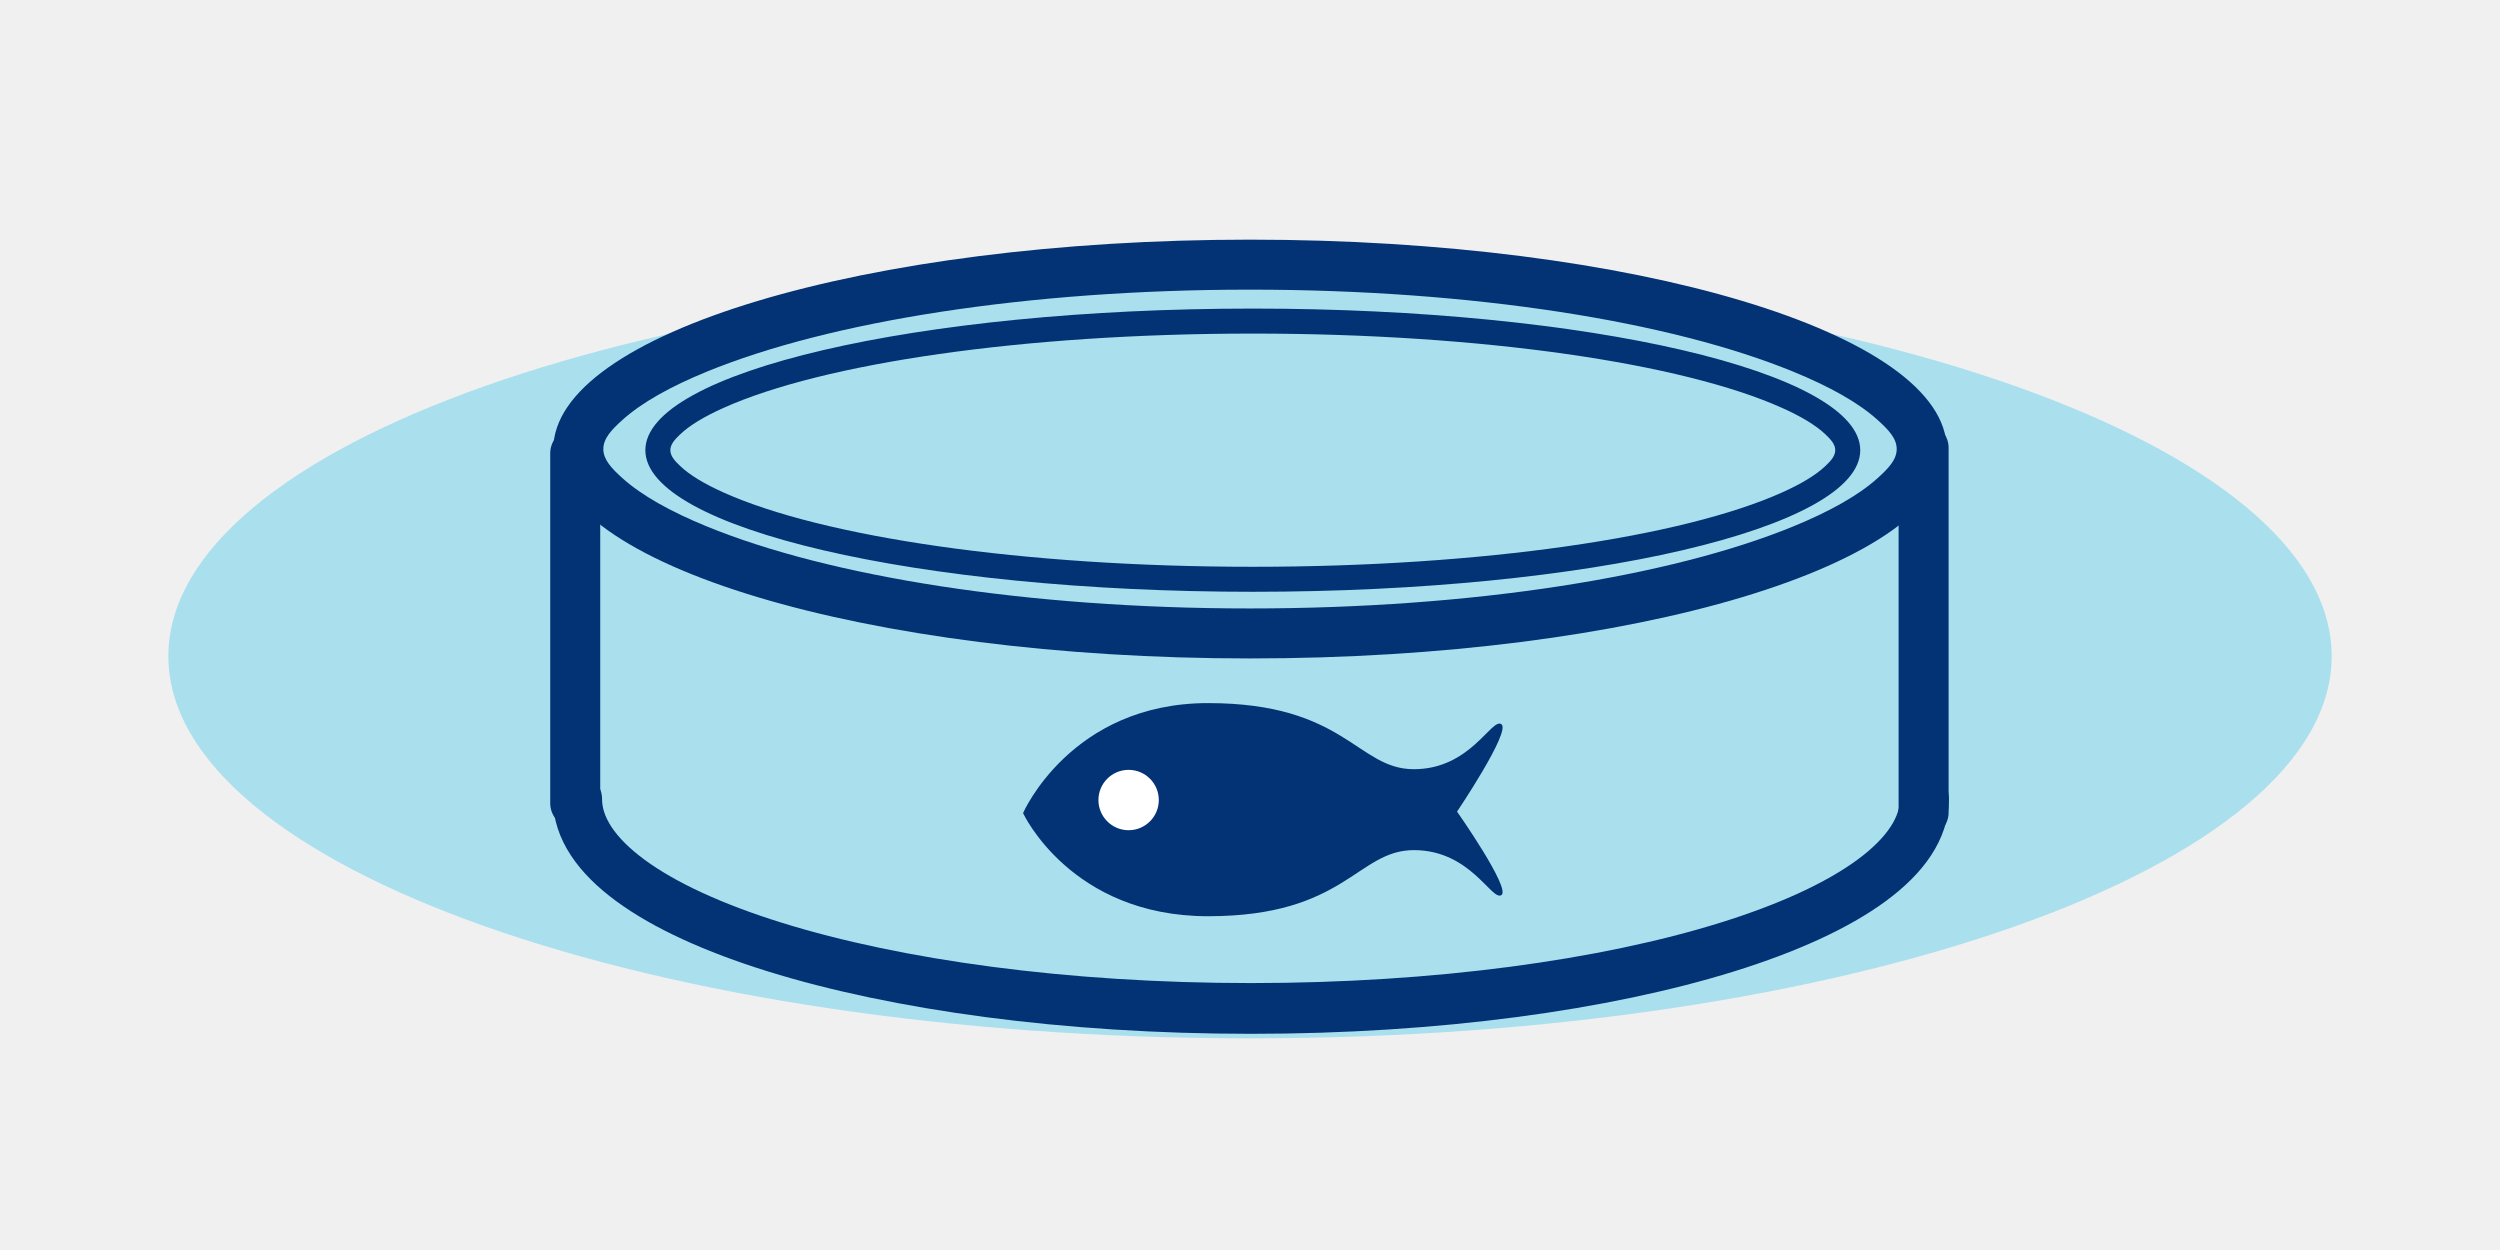
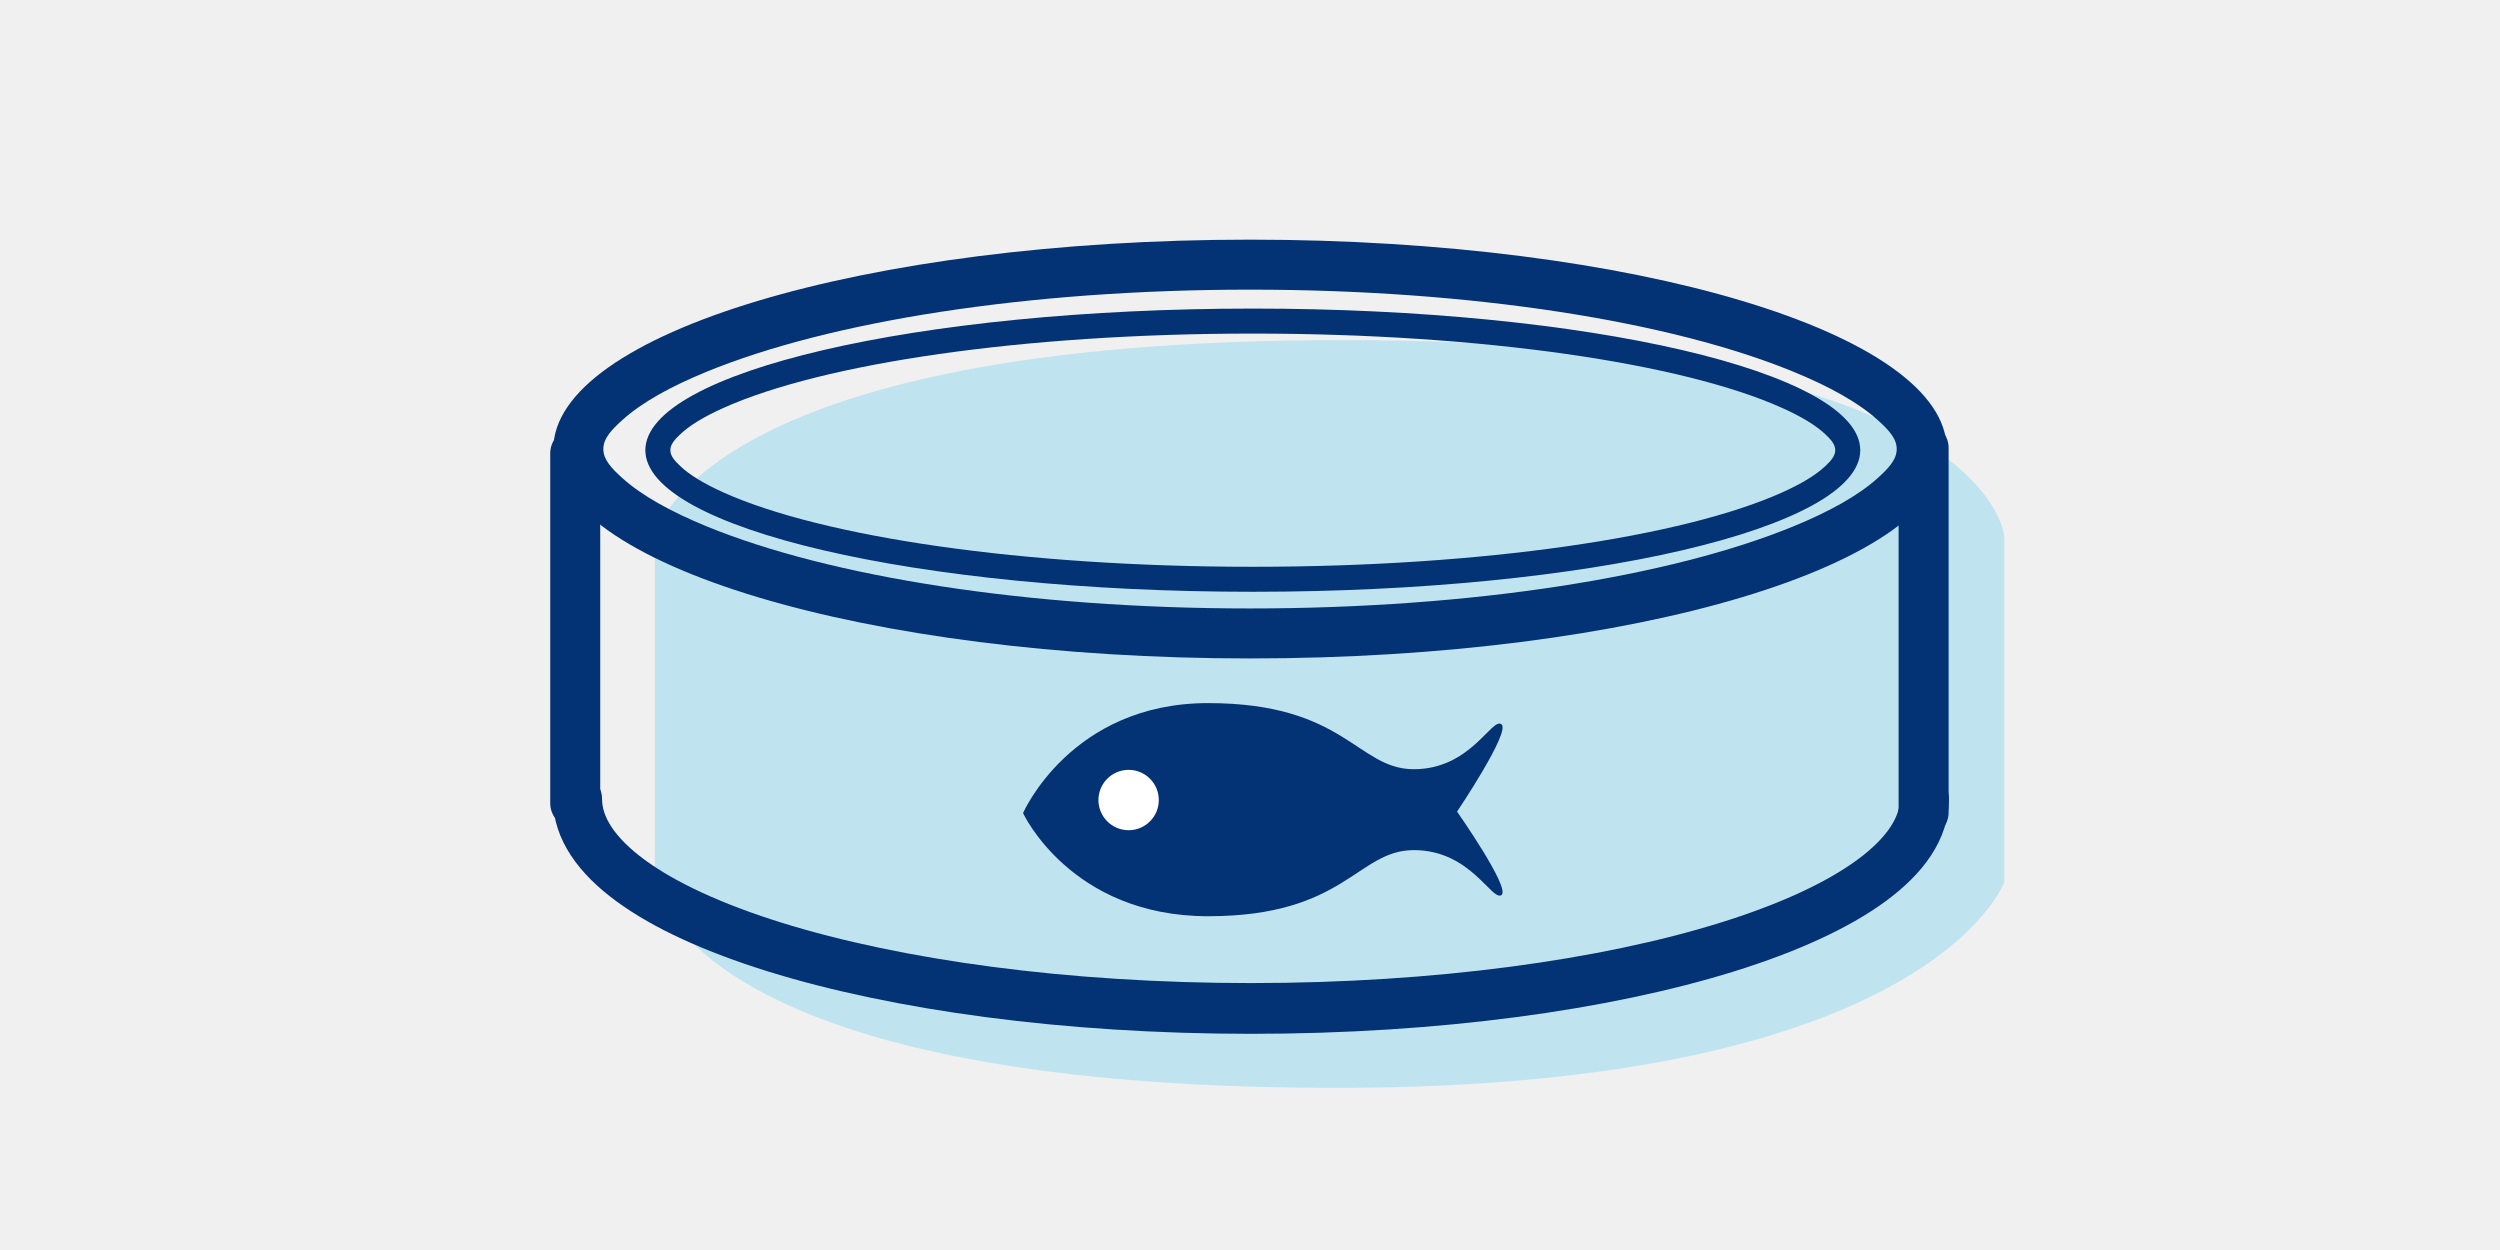
<svg xmlns="http://www.w3.org/2000/svg" width="100%" height="100%" viewBox="0 0 100 50" version="1.1" xml:space="preserve" style="fill-rule:evenodd;clip-rule:evenodd;stroke-linecap:round;stroke-linejoin:round;stroke-miterlimit:1.5;">
  <g transform="matrix(1,0,0,1,-439.817,0)">
    <g id="serving-can" transform="matrix(0.737966,0,0,0.90855,300.384,-2.76622)">
      <rect x="188.941" y="3.045" width="135.508" height="55.033" style="fill:none;" />
-       <g transform="matrix(1.35508,0,0,0.89643,-107.776,9.59717)">
-         <ellipse cx="268.968" cy="24.918" rx="43.266" ry="18.769" style="fill:rgb(0,183,236);fill-opacity:0.29;" />
-       </g>
      <g transform="matrix(1,0,0,1,5.71887,-1.10065)">
+         <g transform="matrix(1.35508,0,0,1.10065,-408.697,7.44727)">
+           <path d="M463.011,32.29L463.011,18.448C463.011,18.448 464.601,10.603 490.511,10.603C516.421,10.603 516.987,18.448 516.987,18.448L516.987,32.29C516.987,32.29 514.01,40.515 490.266,40.515C463.971,40.515 463.011,32.29 463.011,32.29Z" style="fill:rgb(0,183,236);fill-opacity:0.2;" />
+         </g>
        <g transform="matrix(1.35508,0,0,1.10065,-407.044,3.04466)">
          <path d="M485.596,10.586C500.977,10.586 513.464,14.339 513.464,18.962C513.464,23.585 500.977,27.338 485.596,27.338C470.216,27.338 457.729,23.585 457.729,18.962C457.729,14.339 470.216,10.586 485.596,10.586ZM485.596,12.586C494.511,12.586 502.425,13.858 507.326,15.867C508.763,16.456 509.919,17.093 510.703,17.801C511.129,18.185 511.464,18.534 511.464,18.962C511.464,19.389 511.129,19.738 510.703,20.123C509.919,20.83 508.763,21.467 507.326,22.057C502.425,24.065 494.511,25.338 485.596,25.338C476.681,25.338 468.768,24.065 463.867,22.057C462.43,21.467 461.274,20.83 460.49,20.123C460.064,19.738 459.729,19.389 459.729,18.962C459.729,18.534 460.064,18.185 460.49,17.801C461.274,17.093 462.43,16.456 463.867,15.867C468.768,13.858 476.681,12.586 485.596,12.586Z" style="fill:rgb(3,51,116);" />
        </g>
        <g transform="matrix(1.18151,0,0,0.744315,-322.608,9.85151)">
          <path d="M485.596,10.586C500.977,10.586 513.464,14.339 513.464,18.962C513.464,23.585 500.977,27.338 485.596,27.338C470.216,27.338 457.729,23.585 457.729,18.962C457.729,14.339 470.216,10.586 485.596,10.586ZM485.596,12.065C496.156,12.065 505.33,13.825 509.881,16.463C510.736,16.958 511.411,17.471 511.866,18.025C512.124,18.339 512.317,18.625 512.317,18.962C512.317,19.299 512.124,19.585 511.866,19.898C511.411,20.452 510.736,20.966 509.881,21.461C505.33,24.098 496.156,25.859 485.596,25.859C475.037,25.859 465.863,24.098 461.311,21.461C460.457,20.966 459.781,20.452 459.327,19.898C459.069,19.585 458.876,19.299 458.876,18.962C458.876,18.625 459.069,18.339 459.327,18.025C459.781,17.471 460.457,16.958 461.311,16.463C465.863,13.825 475.037,12.065 485.596,12.065Z" style="fill:rgb(3,51,116);" />
        </g>
        <g transform="matrix(1.35508,0,0,1.10065,-408.296,2.98979)">
          <path d="M513.464,18.962L513.464,33.547" style="fill:none;stroke:rgb(3,51,116);stroke-width:2px;" />
        </g>
        <g transform="matrix(1.30987,0,0,1.10065,-385.038,18.4538)">
          <path d="M513.464,18.962C513.464,23.585 500.977,27.338 485.596,27.338C470.216,27.338 457.729,23.585 457.729,18.962" style="fill:none;stroke:rgb(3,51,116);stroke-width:2.03px;" />
        </g>
        <g transform="matrix(1.35508,0,0,1.10065,-405.857,3.2293)">
          <path d="M457.729,18.962L457.729,32.962" style="fill:none;stroke:rgb(3,51,116);stroke-width:2px;" />
        </g>
        <g transform="matrix(0.0493627,0,0,0.0609659,233.063,28.6124)">
          <g transform="matrix(1.45532,0,0,0.957112,25.1445,-29.2863)">
            <path d="M421.799,286.636C414.473,291.479 398.644,252.71 355.754,252.71C312.864,252.71 304.082,302.589 200.463,302.589C96.844,302.589 60.855,224.781 60.855,224.781C60.855,224.781 96.844,141.782 200.463,141.782C304.082,141.782 312.864,191.661 355.754,191.661C398.644,191.661 414.473,152.403 421.799,157.735C429.125,163.067 388.323,223.65 388.323,223.65C388.323,223.65 429.125,281.793 421.799,286.636Z" style="fill:rgb(3,51,116);" />
          </g>
          <g transform="matrix(2.96112,0,0,1.9474,-106.63,-268.192)">
            <circle cx="113.557" cy="228.309" r="11.193" style="fill:white;" />
          </g>
        </g>
      </g>
    </g>
  </g>
</svg>
